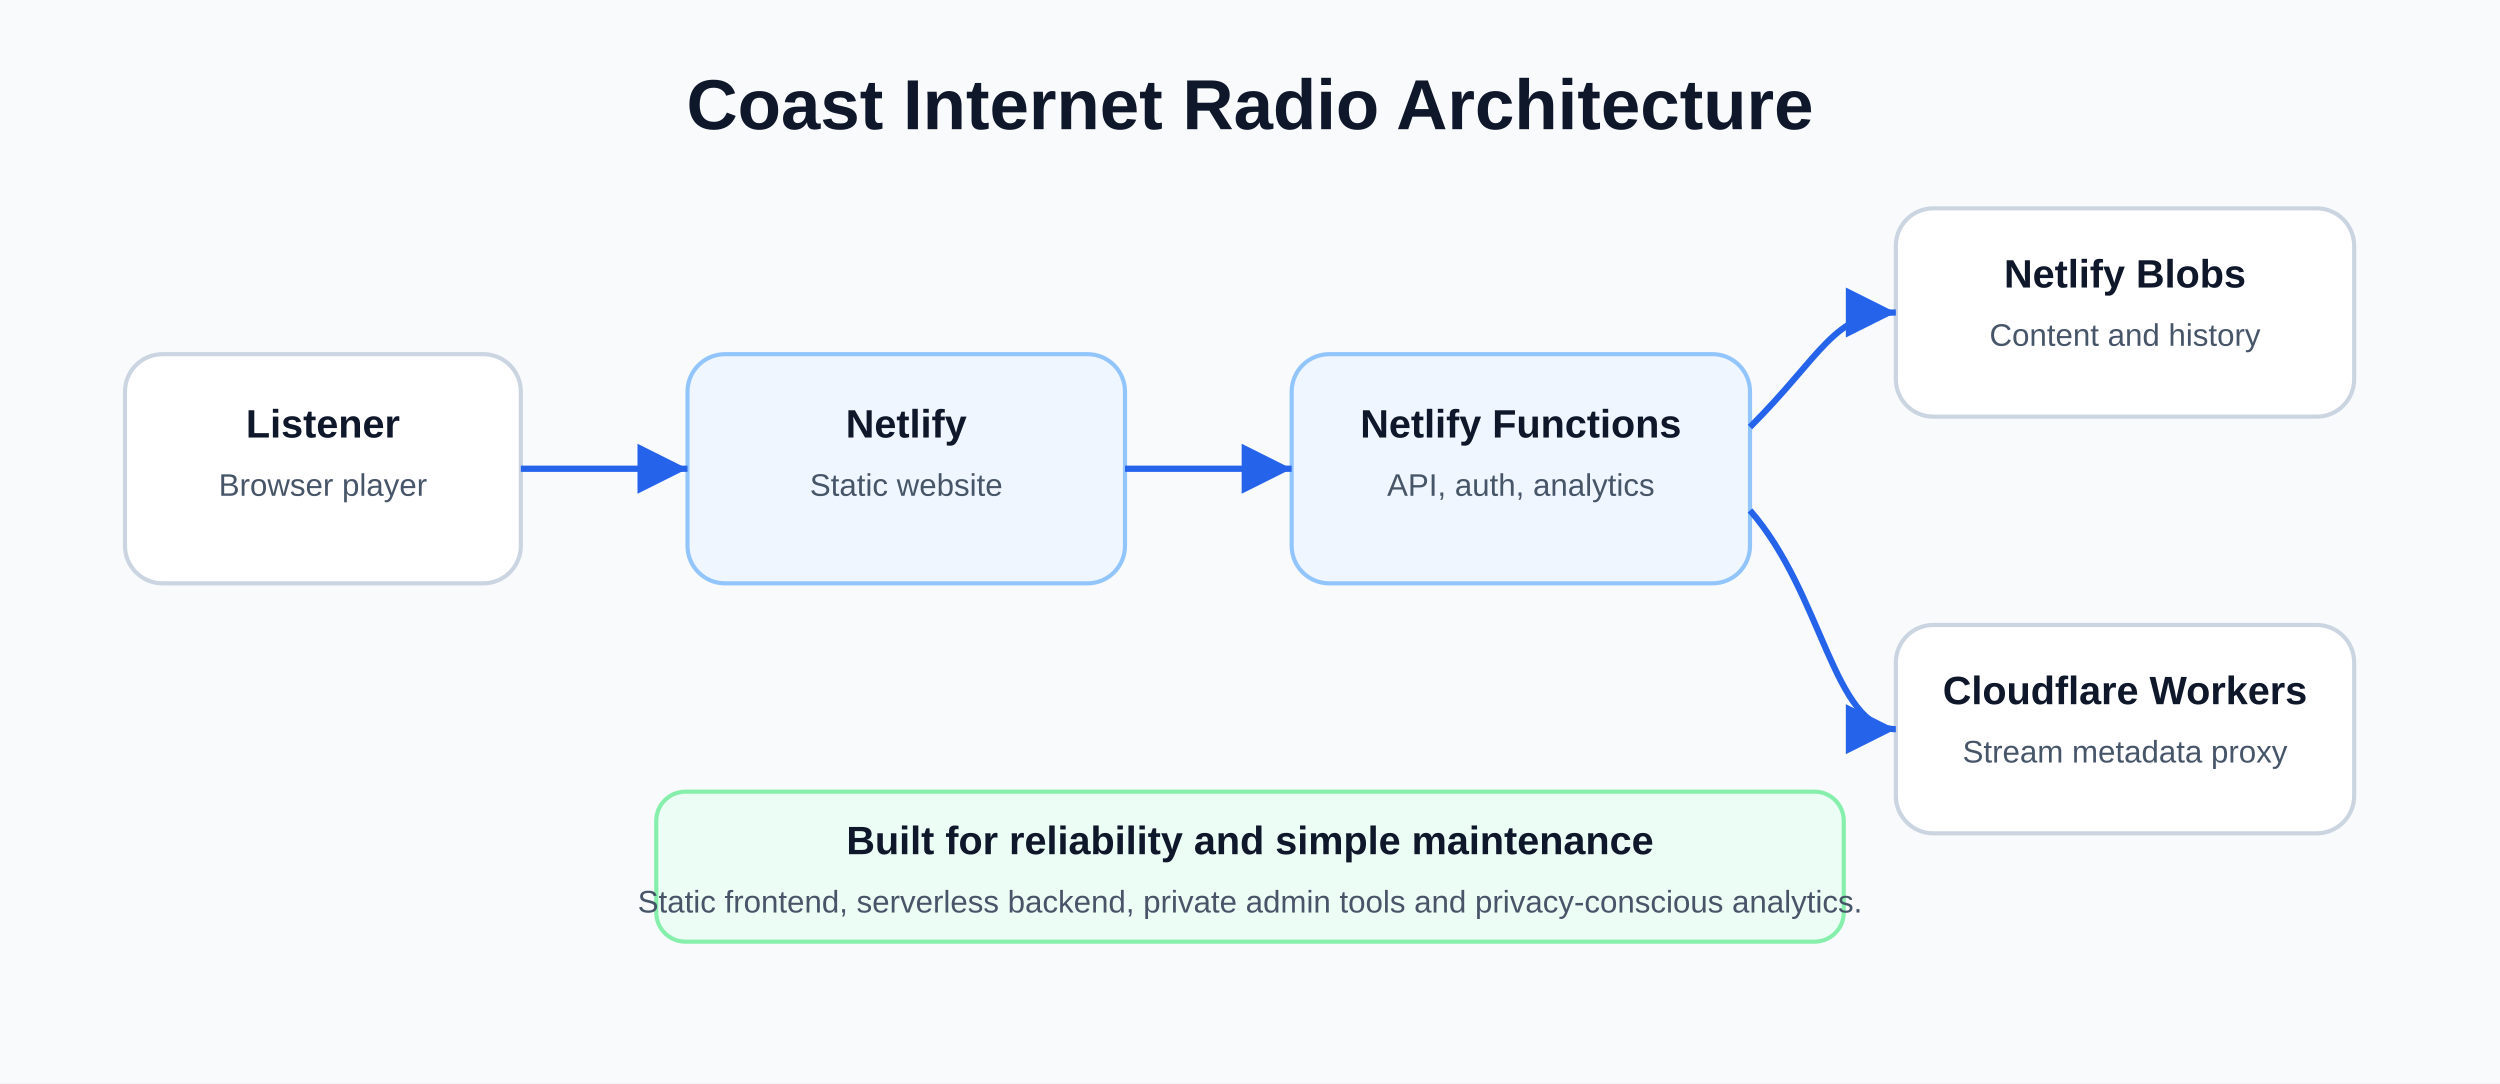
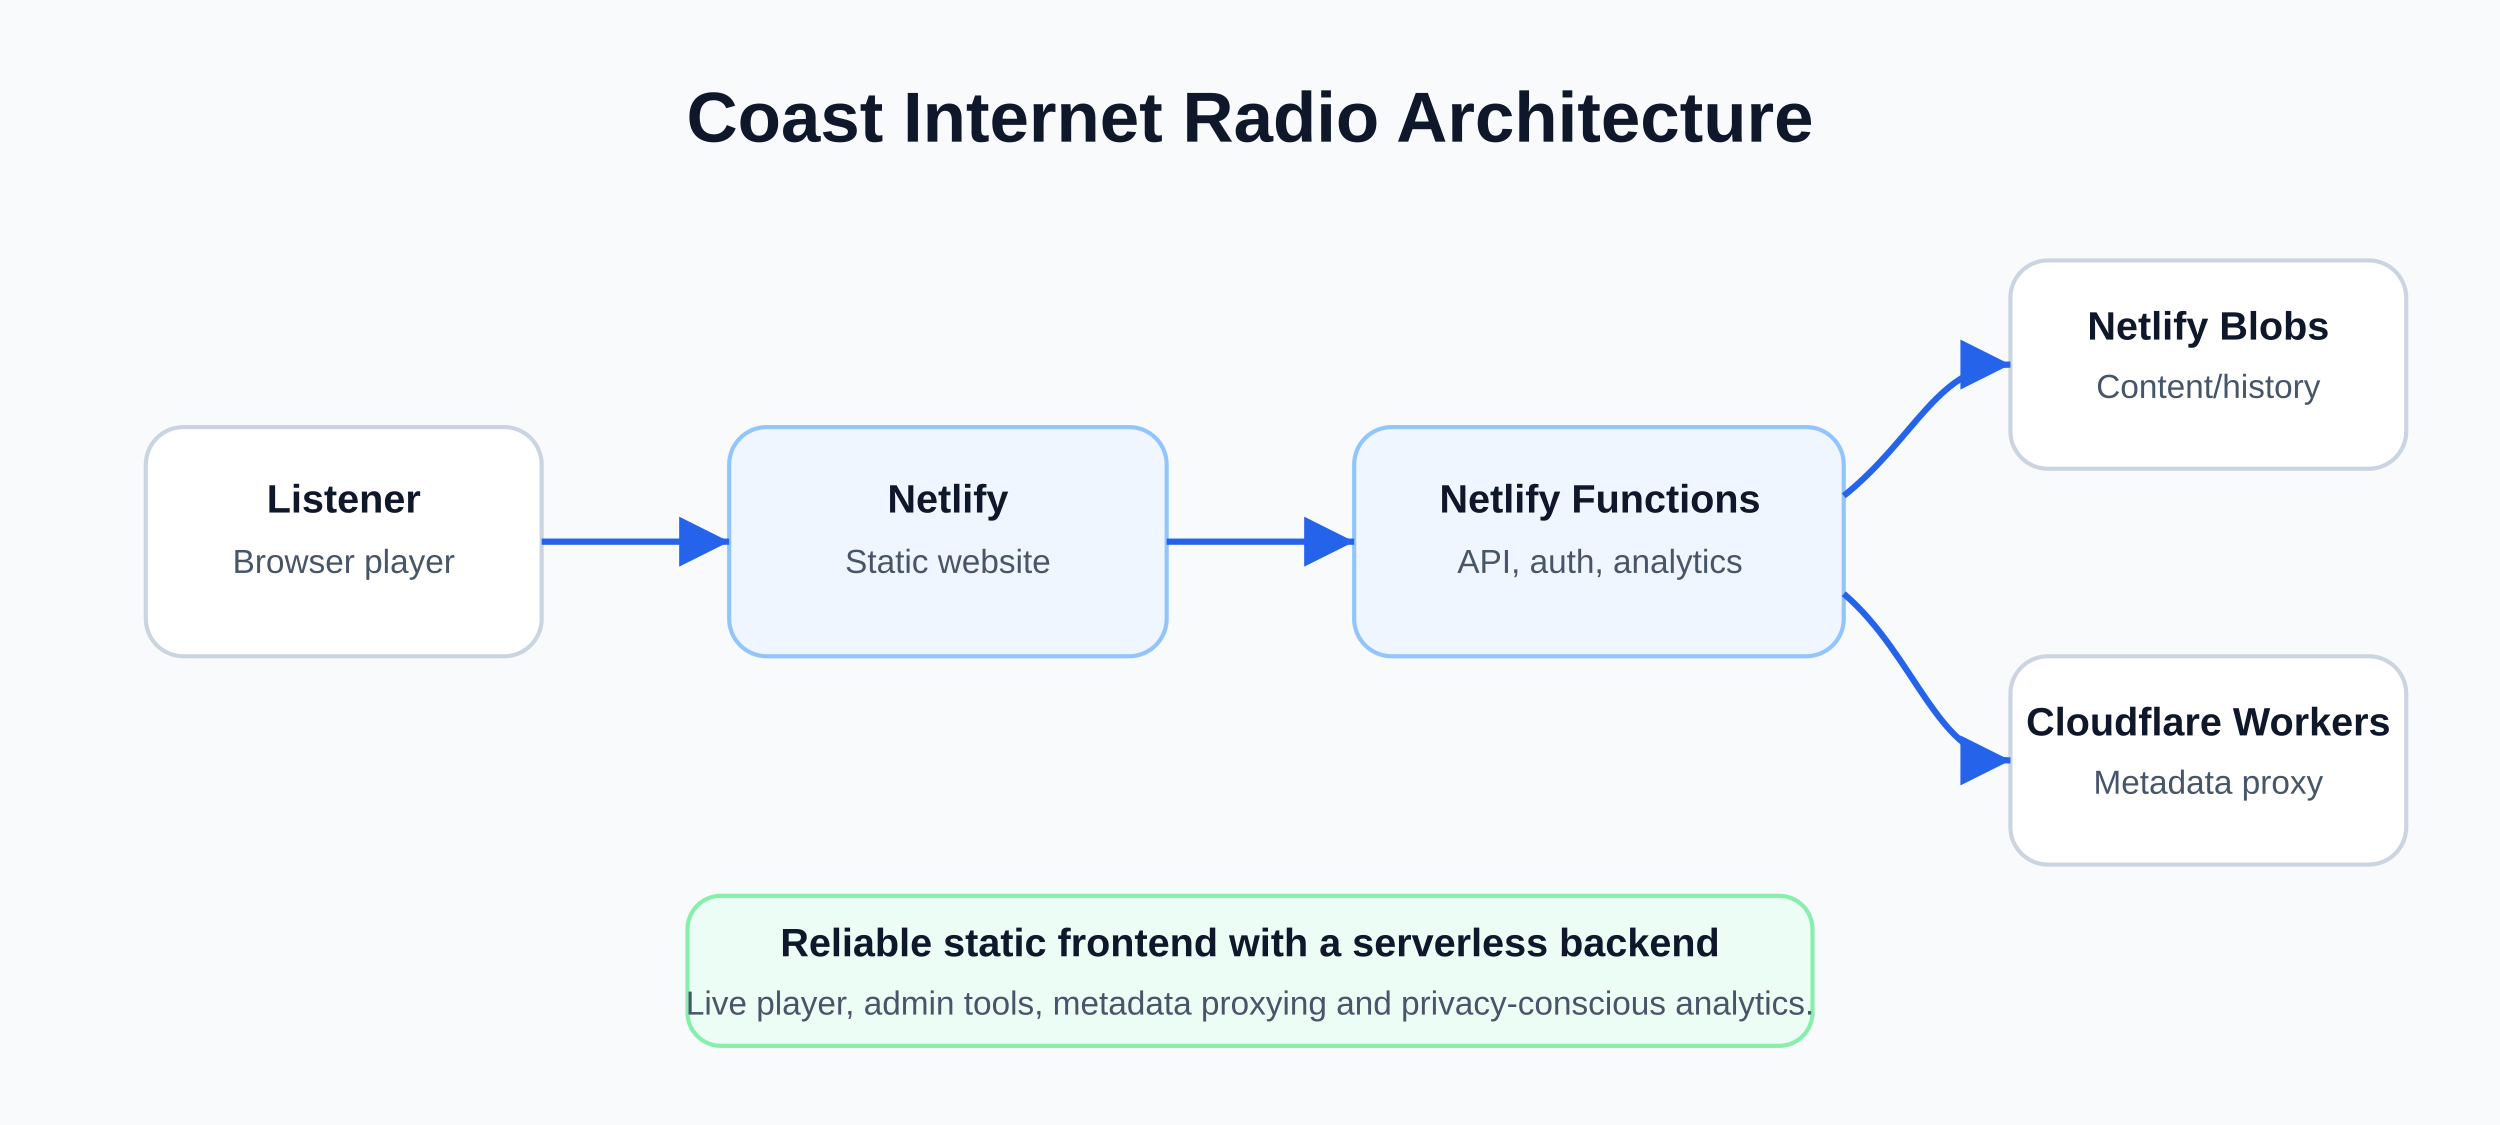
- <svg xmlns="http://www.w3.org/2000/svg" width="1200" height="520" viewBox="0 0 1200 520" role="img" aria-labelledby="title desc">
+ <svg xmlns="http://www.w3.org/2000/svg" width="1200" height="540" viewBox="0 0 1200 540" role="img" aria-labelledby="title desc">
  <defs>
    <marker id="arrow" markerWidth="12" markerHeight="12" refX="10" refY="6" orient="auto">
      <path d="M2,2 L10,6 L2,10 Z" fill="#2563eb" />
    </marker>
    <style>
      .bg { fill: #f8fafc; }
-       .title { font: 700 34px Segoe UI, Arial, sans-serif; fill: #0f172a; }
-       .label { font: 700 19px Segoe UI, Arial, sans-serif; fill: #0f172a; }
-       .small { font: 15px Segoe UI, Arial, sans-serif; fill: #475569; }
+       .title { font: 800 34px Segoe UI, Arial, sans-serif; fill: #0f172a; }
+       .label { font: 800 19px Segoe UI, Arial, sans-serif; fill: #0f172a; }
+       .small { font: 16px Segoe UI, Arial, sans-serif; fill: #475569; }
      .box { fill: #ffffff; stroke: #cbd5e1; stroke-width: 2; rx: 18; }
      .accent { fill: #eff6ff; stroke: #93c5fd; stroke-width: 2; rx: 18; }
+       .note { fill: #ecfdf5; stroke: #86efac; stroke-width: 2; rx: 16; }
      .line { stroke: #2563eb; stroke-width: 3; fill: none; marker-end: url(#arrow); }
-       .note { fill: #ecfdf5; stroke: #86efac; stroke-width: 2; rx: 14; }
    </style>
  </defs>
-   <rect class="bg" width="1200" height="520" />
-   <text class="title" x="600" y="62" text-anchor="middle">Coast Internet Radio Architecture</text>
-   <rect class="box" x="60" y="170" width="190" height="110" />
-   <text class="label" x="155" y="210" text-anchor="middle">Listener</text>
-   <text class="small" x="155" y="238" text-anchor="middle">Browser player</text>
-   <rect class="accent" x="330" y="170" width="210" height="110" />
-   <text class="label" x="435" y="210" text-anchor="middle">Netlify</text>
-   <text class="small" x="435" y="238" text-anchor="middle">Static website</text>
-   <rect class="accent" x="620" y="170" width="220" height="110" />
-   <text class="label" x="730" y="210" text-anchor="middle">Netlify Functions</text>
-   <text class="small" x="730" y="238" text-anchor="middle">API, auth, analytics</text>
-   <rect class="box" x="910" y="100" width="220" height="100" />
-   <text class="label" x="1020" y="138" text-anchor="middle">Netlify Blobs</text>
-   <text class="small" x="1020" y="166" text-anchor="middle">Content and history</text>
-   <rect class="box" x="910" y="300" width="220" height="100" />
-   <text class="label" x="1020" y="338" text-anchor="middle">Cloudflare Workers</text>
-   <text class="small" x="1020" y="366" text-anchor="middle">Stream metadata proxy</text>
-   <path class="line" d="M250 225 H330" />
-   <path class="line" d="M540 225 H620" />
-   <path class="line" d="M840 205 C875 170 880 150 910 150" />
-   <path class="line" d="M840 245 C875 285 880 350 910 350" />
-   <rect class="note" x="315" y="380" width="570" height="72" />
-   <text class="label" x="600" y="410" text-anchor="middle">Built for reliability and simple maintenance</text>
-   <text class="small" x="600" y="438" text-anchor="middle">Static frontend, serverless backend, private admin tools and privacy-conscious analytics.</text>
+   <rect class="bg" width="1200" height="540" />
+   <text class="title" x="600" y="68" text-anchor="middle">Coast Internet Radio Architecture</text>
+   <rect class="box" x="70" y="205" width="190" height="110" />
+   <text class="label" x="165" y="246" text-anchor="middle">Listener</text>
+   <text class="small" x="165" y="275" text-anchor="middle">Browser player</text>
+   <rect class="accent" x="350" y="205" width="210" height="110" />
+   <text class="label" x="455" y="246" text-anchor="middle">Netlify</text>
+   <text class="small" x="455" y="275" text-anchor="middle">Static website</text>
+   <rect class="accent" x="650" y="205" width="235" height="110" />
+   <text class="label" x="768" y="246" text-anchor="middle">Netlify Functions</text>
+   <text class="small" x="768" y="275" text-anchor="middle">API, auth, analytics</text>
+   <rect class="box" x="965" y="125" width="190" height="100" />
+   <text class="label" x="1060" y="163" text-anchor="middle">Netlify Blobs</text>
+   <text class="small" x="1060" y="191" text-anchor="middle">Content/history</text>
+   <rect class="box" x="965" y="315" width="190" height="100" />
+   <text class="label" x="1060" y="353" text-anchor="middle">Cloudflare Workers</text>
+   <text class="small" x="1060" y="381" text-anchor="middle">Metadata proxy</text>
+   <path class="line" d="M260 260 H350" />
+   <path class="line" d="M560 260 H650" />
+   <path class="line" d="M885 238 C920 210 930 175 965 175" />
+   <path class="line" d="M885 285 C920 315 930 365 965 365" />
+   <rect class="note" x="330" y="430" width="540" height="72" />
+   <text class="label" x="600" y="459" text-anchor="middle">Reliable static frontend with a serverless backend</text>
+   <text class="small" x="600" y="487" text-anchor="middle">Live player, admin tools, metadata proxying and privacy-conscious analytics.</text>
</svg>
